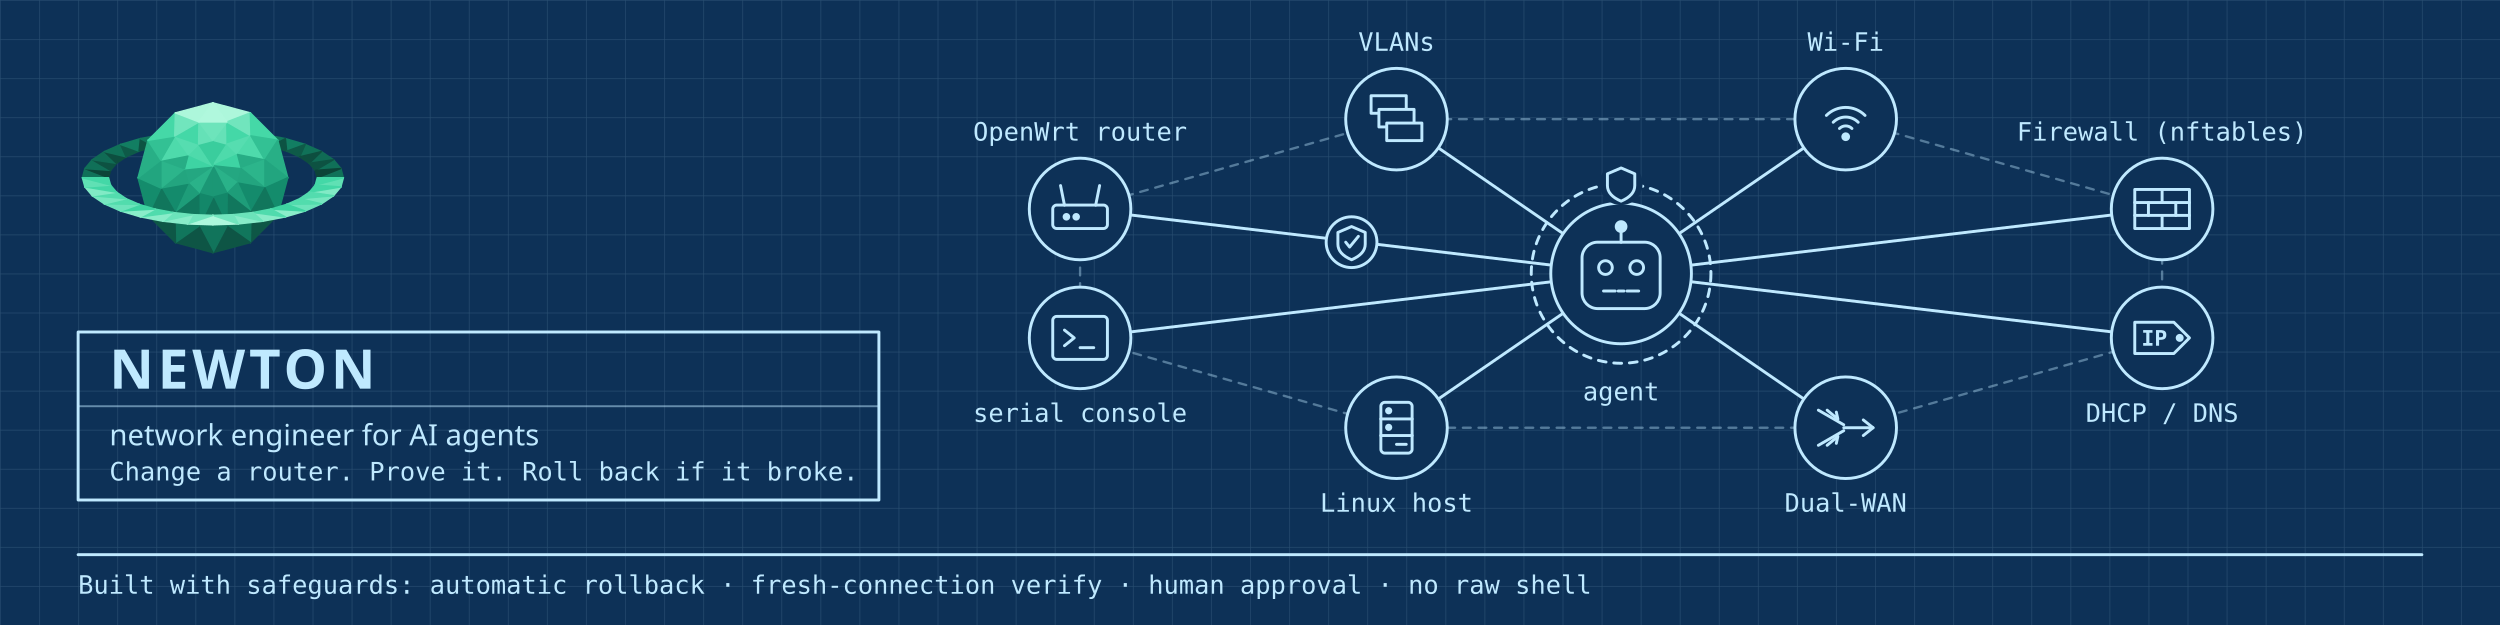
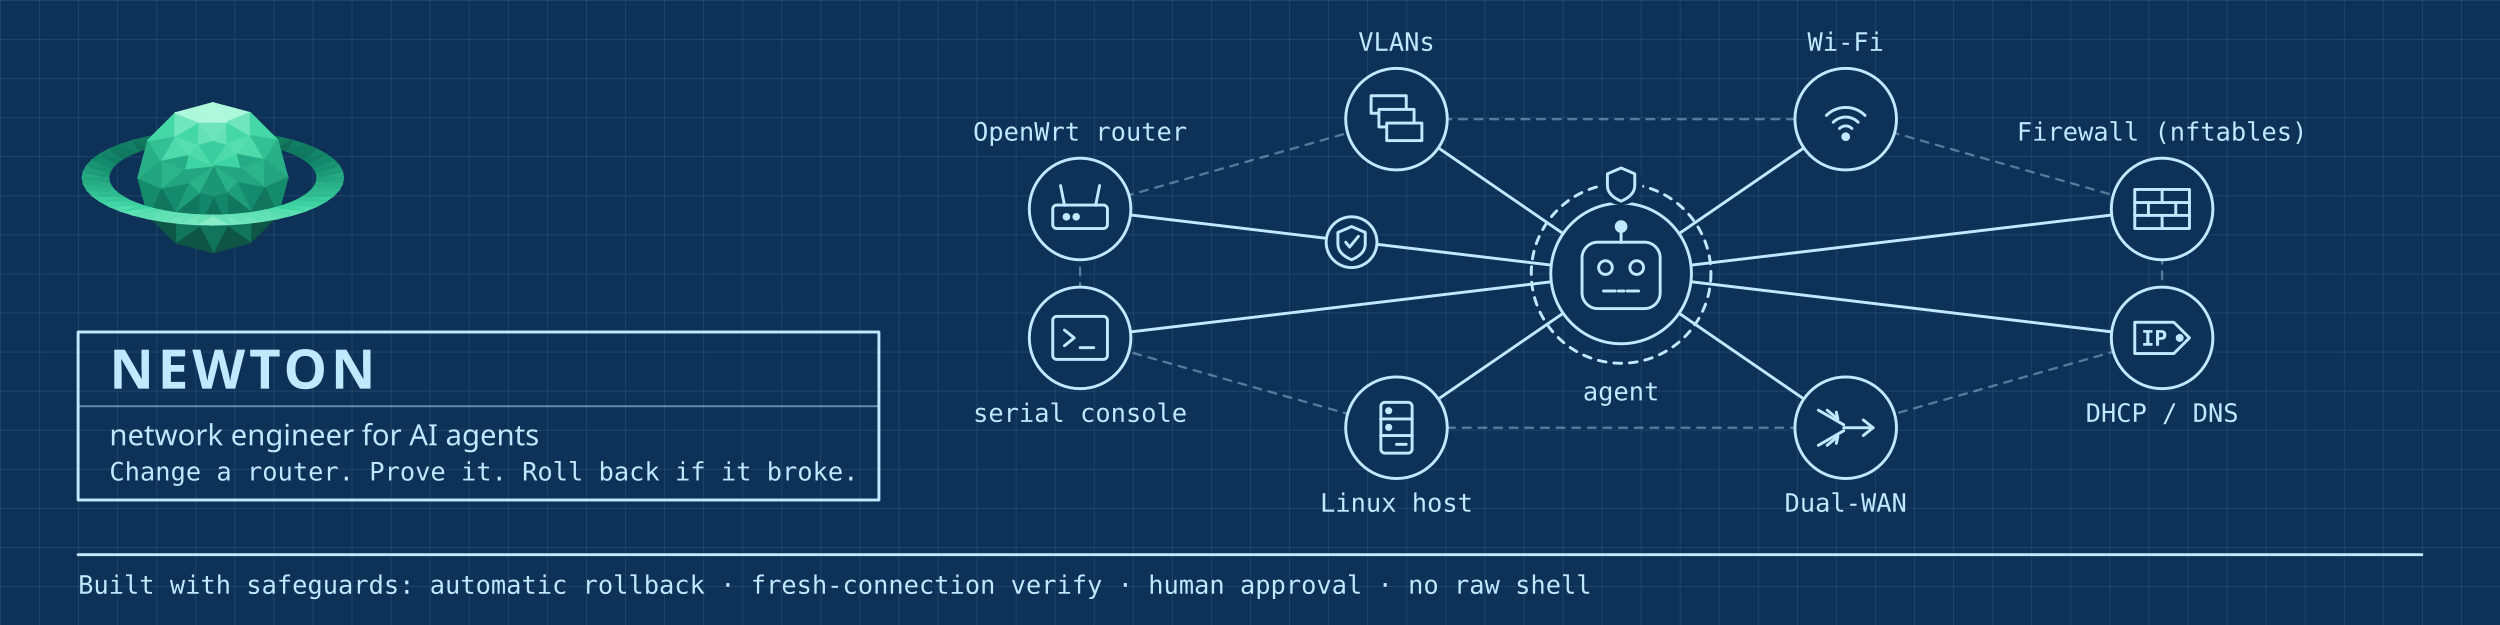
<svg xmlns="http://www.w3.org/2000/svg" viewBox="0 0 1280 320" width="1280" height="320">
  <defs>
    <pattern id="grid" width="20" height="20" patternUnits="userSpaceOnUse">
      <path d="M 20 0 L 0 0 0 20" fill="none" stroke="#bfe9ff" stroke-opacity="0.16" stroke-width="0.6" />
    </pattern>
  </defs>
  <rect width="1280" height="320" fill="#0d3157" />
  <rect width="1280" height="320" fill="url(#grid)" />
  <g fill="none" stroke="#bfe9ff" stroke-width="1.5" stroke-linecap="round" stroke-linejoin="round" font-family="ui-monospace, Menlo, Consolas, monospace">
    <g id="links">
      <line x1="830" y1="140" x2="553" y2="107" />
      <line x1="830" y1="140" x2="715" y2="61" />
      <line x1="830" y1="140" x2="945" y2="61" />
      <line x1="830" y1="140" x2="1107" y2="107" />
      <line x1="830" y1="140" x2="1107" y2="173" />
      <line x1="830" y1="140" x2="945" y2="219" />
      <line x1="830" y1="140" x2="715" y2="219" />
      <line x1="830" y1="140" x2="553" y2="173" />
    </g>
    <g id="cross" stroke-opacity="0.4" stroke-dasharray="4 4" stroke-width="1.2">
      <line x1="553" y1="107" x2="715" y2="61" />
      <line x1="715" y1="61" x2="945" y2="61" />
      <line x1="945" y1="61" x2="1107" y2="107" />
      <line x1="1107" y1="107" x2="1107" y2="173" />
      <line x1="1107" y1="173" x2="945" y2="219" />
      <line x1="945" y1="219" x2="715" y2="219" />
      <line x1="715" y1="219" x2="553" y2="173" />
      <line x1="553" y1="173" x2="553" y2="107" />
    </g>
    <g id="linkshield" transform="translate(692,124)">
      <circle r="13" fill="#0d3157" />
      <path d="M0,-8 L7,-5 V1 Q7,6 0,9 Q-7,6 -7,1 V-5 Z" />
      <path d="M-3,0 L-1,2.5 L3.5,-3" />
    </g>
    <g id="plates">
      <circle cx="553" cy="107" r="26" fill="#0d3157" />
      <circle cx="715" cy="61" r="26" fill="#0d3157" />
      <circle cx="945" cy="61" r="26" fill="#0d3157" />
      <circle cx="1107" cy="107" r="26" fill="#0d3157" />
      <circle cx="1107" cy="173" r="26" fill="#0d3157" />
      <circle cx="945" cy="219" r="26" fill="#0d3157" />
      <circle cx="715" cy="219" r="26" fill="#0d3157" />
      <circle cx="553" cy="173" r="26" fill="#0d3157" />
    </g>
    <g id="icons">
      <g transform="translate(553,107)">
        <rect x="-14" y="-2" width="28" height="12" rx="2" />
        <line x1="-8" y1="-2" x2="-10" y2="-12" />
        <line x1="8" y1="-2" x2="10" y2="-12" />
        <circle cx="-7" cy="4" r="1.2" fill="#bfe9ff" />
        <circle cx="-2" cy="4" r="1.2" fill="#bfe9ff" />
      </g>
      <g transform="translate(715,61)">
        <rect x="-13" y="-12" width="18" height="9" fill="#0d3157" />
        <rect x="-9" y="-5" width="18" height="9" fill="#0d3157" />
        <rect x="-5" y="2" width="18" height="9" fill="#0d3157" />
      </g>
      <g transform="translate(945,61)">
        <path d="M-9.9,-1.9 A14,14 0 0 1 9.9,-1.9" />
        <path d="M-6.4,1.6 A9,9 0 0 1 6.4,1.6" />
        <path d="M-3.2,4.8 A4.5,4.5 0 0 1 3.2,4.8" />
        <circle cx="0" cy="9" r="1.5" fill="#bfe9ff" />
      </g>
      <g transform="translate(1107,107)">
        <rect x="-14" y="-10" width="28" height="20" />
        <line x1="-14" y1="-3.3" x2="14" y2="-3.3" />
        <line x1="-14" y1="3.3" x2="14" y2="3.3" />
        <line x1="0" y1="-10" x2="0" y2="-3.3" />
        <line x1="-7" y1="-3.3" x2="-7" y2="3.3" />
        <line x1="7" y1="-3.3" x2="7" y2="3.3" />
        <line x1="0" y1="3.3" x2="0" y2="10" />
      </g>
      <g transform="translate(1107,173)">
        <path d="M-14,-8 H6 L14,0 L6,8 H-14 Z" />
        <circle cx="9" cy="0" r="1.3" fill="#bfe9ff" />
        <text x="-4" y="4" font-size="11" font-weight="bold" text-anchor="middle" fill="#bfe9ff" stroke="none">IP</text>
      </g>
      <g transform="translate(945,219)">
        <path d="M-14,-9 L-1,-1.5" />
        <path d="M-14,9 L-1,1.5" />
        <path d="M-1,0 H14" />
        <path d="M9,-4 L14,0 L9,4" />
        <path d="M-9.5,-9 L-4,-4.4 L-4.8,-8" />
        <path d="M-9.5,9 L-4,4.4 L-4.8,8" />
      </g>
      <g transform="translate(715,219)">
        <rect x="-8" y="-13" width="16" height="26" rx="2" />
        <line x1="-8" y1="-4.5" x2="8" y2="-4.5" />
        <line x1="-8" y1="4" x2="8" y2="4" />
        <circle cx="-4" cy="-8.7" r="1.1" fill="#bfe9ff" />
        <circle cx="-4" cy="-0.2" r="1.1" fill="#bfe9ff" />
        <line x1="0" y1="8.5" x2="5" y2="8.5" />
      </g>
      <g transform="translate(553,173)">
        <rect x="-14" y="-11" width="28" height="22" rx="2" />
        <path d="M-8,-4 L-3,0 L-8,4" />
        <line x1="0" y1="5" x2="7" y2="5" />
      </g>
    </g>
    <g id="labels" font-size="13" fill="#bfe9ff" stroke="none" text-anchor="middle">
      <text x="553" y="72">OpenWrt router</text>
      <text x="715" y="26">VLANs</text>
      <text x="945" y="26">Wi-Fi</text>
      <text x="1107" y="72">Firewall (nftables)</text>
      <text x="1107" y="216">DHCP / DNS</text>
      <text x="945" y="262">Dual-WAN</text>
      <text x="715" y="262">Linux host</text>
      <text x="553" y="216">serial console</text>
    </g>
    <g id="hub">
      <circle cx="830" cy="140" r="46" stroke-dasharray="4 4" />
      <circle cx="830" cy="140" r="36" fill="#0d3157" />
      <g transform="translate(830,142)">
        <line x1="0" y1="-18" x2="0" y2="-24" />
        <circle cx="0" cy="-26" r="2.5" fill="#bfe9ff" />
        <rect x="-20" y="-18" width="40" height="34" rx="8" />
        <circle cx="-8" cy="-5" r="3.5" />
        <circle cx="8" cy="-5" r="3.5" />
        <line x1="-9" y1="7" x2="-3" y2="7" />
        <line x1="-1.5" y1="7" x2="1.5" y2="7" />
        <line x1="3" y1="7" x2="9" y2="7" />
      </g>
      <g transform="translate(830,94)">
        <circle r="11" fill="#0d3157" stroke="none" />
        <path d="M0,-8 L7,-5 V1 Q7,6 0,9 Q-7,6 -7,1 V-5 Z" />
      </g>
      <text x="830" y="205" font-size="13" fill="#bfe9ff" stroke="none" text-anchor="middle">agent</text>
    </g>
  </g>
  <svg x="40" y="22" width="138" height="138" viewBox="0.50 0.50 63.00 63.00" stroke-linejoin="round">
-     <polygon points="1.50,32.00 2.09,29.85 7.60,32.00" fill="#107159" stroke="#107159" stroke-width=".35" />
-     <polygon points="2.09,29.85 8.07,30.28 7.60,32.00" fill="#0c4438" stroke="#0c4438" stroke-width=".35" />
-     <polygon points="2.09,29.85 3.82,27.79 8.07,30.28" fill="#107058" stroke="#107058" stroke-width=".35" />
-     <polygon points="3.82,27.79 9.46,28.63 8.07,30.28" fill="#0d5242" stroke="#0d5242" stroke-width=".35" />
-     <polygon points="3.82,27.79 6.64,25.89 9.46,28.63" fill="#106b55" stroke="#106b55" stroke-width=".35" />
-     <polygon points="6.64,25.89 11.71,27.11 9.46,28.63" fill="#0d4e3f" stroke="#0d4e3f" stroke-width=".35" />
-     <polygon points="6.64,25.89 10.43,24.22 11.71,27.11" fill="#107158" stroke="#107158" stroke-width=".35" />
-     <polygon points="10.43,24.22 14.75,25.78 11.71,27.11" fill="#0e5a48" stroke="#0e5a48" stroke-width=".35" />
-     <polygon points="10.43,24.22 15.06,22.85 14.75,25.78" fill="#127e62" stroke="#127e62" stroke-width=".35" />
-     <polygon points="15.06,22.85 18.44,24.68 14.75,25.78" fill="#0d5343" stroke="#0d5343" stroke-width=".35" />
-     <polygon points="15.06,22.85 20.33,21.84 18.44,24.68" fill="#11755c" stroke="#11755c" stroke-width=".35" />
-     <polygon points="20.33,21.84 22.66,23.87 18.44,24.68" fill="#0e5d4a" stroke="#0e5d4a" stroke-width=".35" />
-     <polygon points="20.33,21.84 26.05,21.21 22.66,23.87" fill="#11745b" stroke="#11745b" stroke-width=".35" />
-     <polygon points="26.05,21.21 27.24,23.37 22.66,23.87" fill="#0e5947" stroke="#0e5947" stroke-width=".35" />
-     <polygon points="26.05,21.21 32.00,21.00 27.24,23.37" fill="#138b6c" stroke="#138b6c" stroke-width=".35" />
-     <polygon points="32.00,21.00 32.00,23.20 27.24,23.37" fill="#0e5c49" stroke="#0e5c49" stroke-width=".35" />
-     <polygon points="32.00,21.00 37.95,21.21 36.76,23.37" fill="#138b6c" stroke="#138b6c" stroke-width=".35" />
-     <polygon points="32.00,21.00 36.76,23.37 32.00,23.20" fill="#0e5c49" stroke="#0e5c49" stroke-width=".35" />
-     <polygon points="37.95,21.21 43.67,21.84 41.34,23.87" fill="#11745b" stroke="#11745b" stroke-width=".35" />
-     <polygon points="37.95,21.21 41.34,23.87 36.76,23.37" fill="#0e5947" stroke="#0e5947" stroke-width=".35" />
-     <polygon points="43.67,21.84 48.94,22.85 45.56,24.68" fill="#11755c" stroke="#11755c" stroke-width=".35" />
-     <polygon points="43.67,21.84 45.56,24.68 41.34,23.87" fill="#0e5d4a" stroke="#0e5d4a" stroke-width=".35" />
-     <polygon points="48.94,22.85 53.57,24.22 49.25,25.78" fill="#127e62" stroke="#127e62" stroke-width=".35" />
-     <polygon points="48.94,22.85 49.25,25.78 45.56,24.68" fill="#0d5343" stroke="#0d5343" stroke-width=".35" />
-     <polygon points="53.57,24.22 57.36,25.89 52.29,27.11" fill="#107158" stroke="#107158" stroke-width=".35" />
-     <polygon points="53.57,24.22 52.29,27.11 49.25,25.78" fill="#0e5a48" stroke="#0e5a48" stroke-width=".35" />
-     <polygon points="57.36,25.89 60.18,27.79 54.54,28.63" fill="#106b55" stroke="#106b55" stroke-width=".35" />
-     <polygon points="57.36,25.89 54.54,28.63 52.29,27.11" fill="#0d4e3f" stroke="#0d4e3f" stroke-width=".35" />
-     <polygon points="60.18,27.79 61.91,29.85 55.93,30.28" fill="#107058" stroke="#107058" stroke-width=".35" />
-     <polygon points="60.18,27.79 55.93,30.28 54.54,28.63" fill="#0d5242" stroke="#0d5242" stroke-width=".35" />
-     <polygon points="61.91,29.85 62.50,32.00 56.40,32.00" fill="#107159" stroke="#107159" stroke-width=".35" />
-     <polygon points="61.91,29.85 56.40,32.00 55.93,30.28" fill="#0c4438" stroke="#0c4438" stroke-width=".35" />
+     <polygon points="1.50,32.00 1.76,30.56 7.60,32.00" fill="#26aa83" stroke="#26aa83" stroke-width=".35" />
+     <polygon points="1.76,30.56 7.81,30.85 7.60,32.00" fill="#1c9976" stroke="#1c9976" stroke-width=".35" />
+     <polygon points="1.76,30.56 2.54,29.15 7.81,30.85" fill="#1e9e7a" stroke="#1e9e7a" stroke-width=".35" />
+     <polygon points="2.54,29.15 8.43,29.72 7.81,30.85" fill="#179070" stroke="#179070" stroke-width=".35" />
+     <polygon points="2.54,29.15 3.82,27.79 8.43,29.72" fill="#199473" stroke="#199473" stroke-width=".35" />
+     <polygon points="3.82,27.79 9.46,28.63 8.43,29.72" fill="#138a6b" stroke="#138a6b" stroke-width=".35" />
+     <polygon points="3.82,27.79 5.59,26.50 9.46,28.63" fill="#138a6b" stroke="#138a6b" stroke-width=".35" />
+     <polygon points="5.59,26.50 10.87,27.60 9.46,28.63" fill="#127f63" stroke="#127f63" stroke-width=".35" />
+     <polygon points="5.59,26.50 7.80,25.30 10.87,27.60" fill="#138769" stroke="#138769" stroke-width=".35" />
+     <polygon points="7.80,25.30 12.64,26.64 10.87,27.60" fill="#11775d" stroke="#11775d" stroke-width=".35" />
+     <polygon points="7.80,25.30 10.43,24.22 12.64,26.64" fill="#127c61" stroke="#127c61" stroke-width=".35" />
+     <polygon points="10.43,24.22 14.75,25.78 12.64,26.64" fill="#11795e" stroke="#11795e" stroke-width=".35" />
+     <polygon points="10.43,24.22 13.43,23.27 14.75,25.78" fill="#128064" stroke="#128064" stroke-width=".35" />
+     <polygon points="13.43,23.27 17.15,25.02 14.75,25.78" fill="#106e57" stroke="#106e57" stroke-width=".35" />
+     <polygon points="13.43,23.27 16.75,22.47 17.15,25.02" fill="#117b60" stroke="#117b60" stroke-width=".35" />
+     <polygon points="16.75,22.47 19.80,24.38 17.15,25.02" fill="#0f6752" stroke="#0f6752" stroke-width=".35" />
+     <polygon points="16.75,22.47 20.33,21.84 19.80,24.38" fill="#11725a" stroke="#11725a" stroke-width=".35" />
+     <polygon points="20.33,21.84 22.66,23.87 19.80,24.38" fill="#0f6550" stroke="#0f6550" stroke-width=".35" />
+     <polygon points="20.33,21.84 24.11,21.37 22.66,23.87" fill="#11735a" stroke="#11735a" stroke-width=".35" />
+     <polygon points="24.11,21.37 25.68,23.50 22.66,23.87" fill="#106953" stroke="#106953" stroke-width=".35" />
+     <polygon points="24.11,21.37 28.02,21.09 25.68,23.50" fill="#11755b" stroke="#11755b" stroke-width=".35" />
+     <polygon points="28.02,21.09 28.82,23.28 25.68,23.50" fill="#0f6650" stroke="#0f6650" stroke-width=".35" />
+     <polygon points="28.02,21.09 32.00,21.00 28.82,23.28" fill="#11735b" stroke="#11735b" stroke-width=".35" />
+     <polygon points="32.00,21.00 32.00,23.20 28.82,23.28" fill="#106953" stroke="#106953" stroke-width=".35" />
+     <polygon points="32.00,21.00 35.98,21.09 35.18,23.28" fill="#11735b" stroke="#11735b" stroke-width=".35" />
+     <polygon points="32.00,21.00 35.18,23.28 32.00,23.20" fill="#106953" stroke="#106953" stroke-width=".35" />
+     <polygon points="35.98,21.09 39.89,21.37 38.32,23.50" fill="#11755b" stroke="#11755b" stroke-width=".35" />
+     <polygon points="35.98,21.09 38.32,23.50 35.18,23.28" fill="#0f6650" stroke="#0f6650" stroke-width=".35" />
+     <polygon points="39.89,21.37 43.67,21.84 41.34,23.87" fill="#11735a" stroke="#11735a" stroke-width=".35" />
+     <polygon points="39.89,21.37 41.34,23.87 38.32,23.50" fill="#106953" stroke="#106953" stroke-width=".35" />
+     <polygon points="43.67,21.84 47.25,22.47 44.20,24.38" fill="#11725a" stroke="#11725a" stroke-width=".35" />
+     <polygon points="43.67,21.84 44.20,24.38 41.34,23.87" fill="#0f6550" stroke="#0f6550" stroke-width=".35" />
+     <polygon points="47.25,22.47 50.57,23.27 46.85,25.02" fill="#117b60" stroke="#117b60" stroke-width=".35" />
+     <polygon points="47.25,22.47 46.85,25.02 44.20,24.38" fill="#0f6752" stroke="#0f6752" stroke-width=".35" />
+     <polygon points="50.57,23.27 53.57,24.22 49.25,25.78" fill="#128064" stroke="#128064" stroke-width=".35" />
+     <polygon points="50.57,23.27 49.25,25.78 46.85,25.02" fill="#106e57" stroke="#106e57" stroke-width=".35" />
+     <polygon points="53.57,24.22 56.20,25.30 51.36,26.64" fill="#127c61" stroke="#127c61" stroke-width=".35" />
+     <polygon points="53.57,24.22 51.36,26.64 49.25,25.78" fill="#11795e" stroke="#11795e" stroke-width=".35" />
+     <polygon points="56.20,25.30 58.41,26.50 53.13,27.60" fill="#138769" stroke="#138769" stroke-width=".35" />
+     <polygon points="56.20,25.30 53.13,27.60 51.36,26.64" fill="#11775d" stroke="#11775d" stroke-width=".35" />
+     <polygon points="58.41,26.50 60.18,27.79 54.54,28.63" fill="#138a6b" stroke="#138a6b" stroke-width=".35" />
+     <polygon points="58.41,26.50 54.54,28.63 53.13,27.60" fill="#127f63" stroke="#127f63" stroke-width=".35" />
+     <polygon points="60.18,27.79 61.46,29.15 55.57,29.72" fill="#199473" stroke="#199473" stroke-width=".35" />
+     <polygon points="60.18,27.79 55.57,29.72 54.54,28.63" fill="#138a6b" stroke="#138a6b" stroke-width=".35" />
+     <polygon points="61.46,29.15 62.24,30.56 56.19,30.85" fill="#1e9e7a" stroke="#1e9e7a" stroke-width=".35" />
+     <polygon points="61.46,29.15 56.19,30.85 55.57,29.72" fill="#179070" stroke="#179070" stroke-width=".35" />
+     <polygon points="62.24,30.56 62.50,32.00 56.40,32.00" fill="#26aa83" stroke="#26aa83" stroke-width=".35" />
+     <polygon points="62.24,30.56 56.40,32.00 56.19,30.85" fill="#1c9976" stroke="#1c9976" stroke-width=".35" />
    <polygon points="32.00,29.20 32.00,23.25 35.33,24.14" fill="#3acd9d" stroke="#3acd9d" stroke-width=".35" />
    <polygon points="32.00,23.25 35.26,18.95 35.33,24.14" fill="#65e1b7" stroke="#65e1b7" stroke-width=".35" />
    <polygon points="35.33,24.14 35.26,18.95 40.91,22.22" fill="#44d8a7" stroke="#44d8a7" stroke-width=".35" />
    <polygon points="32.00,14.50 40.75,16.84 35.26,18.95" fill="#adf7db" stroke="#adf7db" stroke-width=".35" />
    <polygon points="35.26,18.95 40.75,16.84 40.91,22.22" fill="#71e5bd" stroke="#71e5bd" stroke-width=".35" />
    <polygon points="32.00,29.20 35.33,24.14 37.76,26.57" fill="#4edaab" stroke="#4edaab" stroke-width=".35" />
    <polygon points="35.33,24.14 40.91,22.22 37.76,26.57" fill="#56ddb0" stroke="#56ddb0" stroke-width=".35" />
    <polygon points="37.76,26.57 40.91,22.22 44.17,27.86" fill="#4edaab" stroke="#4edaab" stroke-width=".35" />
    <polygon points="40.75,16.84 47.16,23.25 40.91,22.22" fill="#45d8a7" stroke="#45d8a7" stroke-width=".35" />
    <polygon points="40.91,22.22 47.16,23.25 44.17,27.86" fill="#33c194" stroke="#33c194" stroke-width=".35" />
    <polygon points="32.00,29.20 37.76,26.57 38.65,29.90" fill="#3ed4a3" stroke="#3ed4a3" stroke-width=".35" />
    <polygon points="37.76,26.57 44.17,27.86 38.65,29.90" fill="#27ad85" stroke="#27ad85" stroke-width=".35" />
    <polygon points="38.65,29.90 44.17,27.86 44.17,34.39" fill="#2cb58b" stroke="#2cb58b" stroke-width=".35" />
    <polygon points="47.16,23.25 49.50,32.00 44.17,27.86" fill="#28af86" stroke="#28af86" stroke-width=".35" />
    <polygon points="44.17,27.86 49.50,32.00 44.17,34.39" fill="#22a57f" stroke="#22a57f" stroke-width=".35" />
    <polygon points="32.00,29.20 38.65,29.90 37.76,33.22" fill="#24a781" stroke="#24a781" stroke-width=".35" />
    <polygon points="38.65,29.90 44.17,34.39 37.76,33.22" fill="#23a57f" stroke="#23a57f" stroke-width=".35" />
    <polygon points="37.76,33.22 44.17,34.39 40.91,40.03" fill="#148b6c" stroke="#148b6c" stroke-width=".35" />
    <polygon points="49.50,32.00 47.16,40.75 44.17,34.39" fill="#148c6c" stroke="#148c6c" stroke-width=".35" />
    <polygon points="44.17,34.39 47.16,40.75 40.91,40.03" fill="#11765c" stroke="#11765c" stroke-width=".35" />
    <polygon points="32.00,29.20 37.76,33.22 35.33,35.66" fill="#2ab289" stroke="#2ab289" stroke-width=".35" />
    <polygon points="37.76,33.22 40.91,40.03 35.33,35.66" fill="#1e9d79" stroke="#1e9d79" stroke-width=".35" />
    <polygon points="35.33,35.66 40.91,40.03 35.26,43.30" fill="#11775d" stroke="#11775d" stroke-width=".35" />
    <polygon points="47.16,40.75 40.75,47.16 40.91,40.03" fill="#0e5746" stroke="#0e5746" stroke-width=".35" />
    <polygon points="40.91,40.03 40.75,47.16 35.26,43.30" fill="#11765c" stroke="#11765c" stroke-width=".35" />
    <polygon points="32.00,29.20 35.33,35.66 32.00,36.55" fill="#1b9775" stroke="#1b9775" stroke-width=".35" />
    <polygon points="35.33,35.66 35.26,43.30 32.00,36.55" fill="#138769" stroke="#138769" stroke-width=".35" />
    <polygon points="32.00,36.55 35.26,43.30 28.74,43.30" fill="#107159" stroke="#107159" stroke-width=".35" />
    <polygon points="40.75,47.16 32.00,49.50 35.26,43.30" fill="#0e5545" stroke="#0e5545" stroke-width=".35" />
    <polygon points="35.26,43.30 32.00,49.50 28.74,43.30" fill="#11745b" stroke="#11745b" stroke-width=".35" />
    <polygon points="32.00,29.20 32.00,36.55 28.68,35.66" fill="#1b9775" stroke="#1b9775" stroke-width=".35" />
    <polygon points="32.00,36.55 28.74,43.30 28.68,35.66" fill="#138769" stroke="#138769" stroke-width=".35" />
    <polygon points="28.68,35.66 28.74,43.30 23.09,40.03" fill="#11775d" stroke="#11775d" stroke-width=".35" />
    <polygon points="32.00,49.50 23.25,47.16 28.74,43.30" fill="#0e5545" stroke="#0e5545" stroke-width=".35" />
    <polygon points="28.74,43.30 23.25,47.16 23.09,40.03" fill="#11765c" stroke="#11765c" stroke-width=".35" />
    <polygon points="32.00,29.20 28.68,35.66 26.24,33.23" fill="#2ab289" stroke="#2ab289" stroke-width=".35" />
    <polygon points="28.68,35.66 23.09,40.03 26.24,33.23" fill="#1e9d79" stroke="#1e9d79" stroke-width=".35" />
    <polygon points="26.24,33.23 23.09,40.03 19.83,34.39" fill="#148b6c" stroke="#148b6c" stroke-width=".35" />
    <polygon points="23.25,47.16 16.84,40.75 23.09,40.03" fill="#0e5746" stroke="#0e5746" stroke-width=".35" />
    <polygon points="23.09,40.03 16.84,40.75 19.83,34.39" fill="#11765c" stroke="#11765c" stroke-width=".35" />
    <polygon points="32.00,29.20 26.24,33.23 25.35,29.90" fill="#24a781" stroke="#24a781" stroke-width=".35" />
    <polygon points="26.24,33.23 19.83,34.39 25.35,29.90" fill="#23a57f" stroke="#23a57f" stroke-width=".35" />
    <polygon points="25.35,29.90 19.83,34.39 19.83,27.86" fill="#2cb58b" stroke="#2cb58b" stroke-width=".35" />
    <polygon points="16.84,40.75 14.50,32.00 19.83,34.39" fill="#148c6c" stroke="#148c6c" stroke-width=".35" />
    <polygon points="19.83,34.39 14.50,32.00 19.83,27.86" fill="#22a57f" stroke="#22a57f" stroke-width=".35" />
    <polygon points="32.00,29.20 25.35,29.90 26.24,26.57" fill="#3ed4a3" stroke="#3ed4a3" stroke-width=".35" />
    <polygon points="25.35,29.90 19.83,27.86 26.24,26.57" fill="#27ad85" stroke="#27ad85" stroke-width=".35" />
    <polygon points="26.24,26.57 19.83,27.86 23.09,22.22" fill="#4edaab" stroke="#4edaab" stroke-width=".35" />
    <polygon points="14.50,32.00 16.84,23.25 19.83,27.86" fill="#28af86" stroke="#28af86" stroke-width=".35" />
    <polygon points="19.83,27.86 16.84,23.25 23.09,22.22" fill="#33c194" stroke="#33c194" stroke-width=".35" />
    <polygon points="32.00,29.20 26.24,26.57 28.67,24.14" fill="#4edaab" stroke="#4edaab" stroke-width=".35" />
    <polygon points="26.24,26.57 23.09,22.22 28.67,24.14" fill="#56ddb0" stroke="#56ddb0" stroke-width=".35" />
    <polygon points="28.67,24.14 23.09,22.22 28.74,18.95" fill="#44d8a7" stroke="#44d8a7" stroke-width=".35" />
    <polygon points="16.84,23.25 23.25,16.84 23.09,22.22" fill="#45d8a7" stroke="#45d8a7" stroke-width=".35" />
    <polygon points="23.09,22.22 23.25,16.84 28.74,18.95" fill="#71e5bd" stroke="#71e5bd" stroke-width=".35" />
    <polygon points="32.00,29.20 28.67,24.14 32.00,23.25" fill="#3acd9d" stroke="#3acd9d" stroke-width=".35" />
    <polygon points="28.67,24.14 28.74,18.95 32.00,23.25" fill="#65e1b7" stroke="#65e1b7" stroke-width=".35" />
    <polygon points="32.00,23.25 28.74,18.95 35.26,18.95" fill="#6de4bb" stroke="#6de4bb" stroke-width=".35" />
    <polygon points="23.25,16.84 32.00,14.50 28.74,18.95" fill="#adf7db" stroke="#adf7db" stroke-width=".35" />
    <polygon points="28.74,18.95 32.00,14.50 35.26,18.95" fill="#b0f8dd" stroke="#b0f8dd" stroke-width=".35" />
-     <polygon points="62.50,32.00 61.91,34.15 55.93,33.72" fill="#60e0b4" stroke="#60e0b4" stroke-width=".35" />
-     <polygon points="62.50,32.00 55.93,33.72 56.40,32.00" fill="#44d8a7" stroke="#44d8a7" stroke-width=".35" />
-     <polygon points="61.91,34.15 60.18,36.21 54.54,35.37" fill="#81eac5" stroke="#81eac5" stroke-width=".35" />
-     <polygon points="61.91,34.15 54.54,35.37 55.93,33.72" fill="#43d7a6" stroke="#43d7a6" stroke-width=".35" />
-     <polygon points="60.18,36.21 57.36,38.11 52.29,36.89" fill="#77e7c0" stroke="#77e7c0" stroke-width=".35" />
-     <polygon points="60.18,36.21 52.29,36.89 54.54,35.37" fill="#53dcae" stroke="#53dcae" stroke-width=".35" />
-     <polygon points="57.36,38.11 53.57,39.78 49.25,38.22" fill="#6ce3bb" stroke="#6ce3bb" stroke-width=".35" />
-     <polygon points="57.36,38.11 49.25,38.22 52.29,36.89" fill="#52dcad" stroke="#52dcad" stroke-width=".35" />
-     <polygon points="53.57,39.78 48.94,41.15 45.56,39.32" fill="#8aedca" stroke="#8aedca" stroke-width=".35" />
-     <polygon points="53.57,39.78 45.56,39.32 49.25,38.22" fill="#3ed4a2" stroke="#3ed4a2" stroke-width=".35" />
-     <polygon points="48.94,41.15 43.67,42.16 41.34,40.13" fill="#89ecc9" stroke="#89ecc9" stroke-width=".35" />
-     <polygon points="48.94,41.15 41.34,40.13 45.56,39.32" fill="#50dbad" stroke="#50dbad" stroke-width=".35" />
-     <polygon points="43.67,42.16 37.95,42.79 36.76,40.63" fill="#88ecc9" stroke="#88ecc9" stroke-width=".35" />
-     <polygon points="43.67,42.16 36.76,40.63 41.34,40.13" fill="#6be3ba" stroke="#6be3ba" stroke-width=".35" />
-     <polygon points="37.95,42.79 32.00,43.00 32.00,40.80" fill="#adf7dc" stroke="#adf7dc" stroke-width=".35" />
-     <polygon points="37.95,42.79 32.00,40.80 36.76,40.63" fill="#72e5be" stroke="#72e5be" stroke-width=".35" />
-     <polygon points="32.00,43.00 26.05,42.79 32.00,40.80" fill="#adf7dc" stroke="#adf7dc" stroke-width=".35" />
-     <polygon points="26.05,42.79 27.24,40.63 32.00,40.80" fill="#72e5be" stroke="#72e5be" stroke-width=".35" />
-     <polygon points="26.05,42.79 20.33,42.16 27.24,40.63" fill="#88ecc9" stroke="#88ecc9" stroke-width=".35" />
-     <polygon points="20.33,42.16 22.66,40.13 27.24,40.63" fill="#6be3ba" stroke="#6be3ba" stroke-width=".35" />
-     <polygon points="20.33,42.16 15.06,41.15 22.66,40.13" fill="#89ecc9" stroke="#89ecc9" stroke-width=".35" />
-     <polygon points="15.06,41.15 18.44,39.32 22.66,40.13" fill="#50dbad" stroke="#50dbad" stroke-width=".35" />
-     <polygon points="15.06,41.15 10.43,39.78 18.44,39.32" fill="#8aedca" stroke="#8aedca" stroke-width=".35" />
-     <polygon points="10.43,39.78 14.75,38.22 18.44,39.32" fill="#3ed4a2" stroke="#3ed4a2" stroke-width=".35" />
-     <polygon points="10.43,39.78 6.64,38.11 14.75,38.22" fill="#6ce3bb" stroke="#6ce3bb" stroke-width=".35" />
-     <polygon points="6.64,38.11 11.71,36.89 14.75,38.22" fill="#52dcad" stroke="#52dcad" stroke-width=".35" />
-     <polygon points="6.64,38.11 3.82,36.21 11.71,36.89" fill="#77e7c0" stroke="#77e7c0" stroke-width=".35" />
-     <polygon points="3.82,36.21 9.46,35.37 11.71,36.89" fill="#53dcae" stroke="#53dcae" stroke-width=".35" />
-     <polygon points="3.82,36.21 2.09,34.15 9.46,35.37" fill="#81eac5" stroke="#81eac5" stroke-width=".35" />
-     <polygon points="2.09,34.15 8.07,33.72 9.46,35.37" fill="#43d7a6" stroke="#43d7a6" stroke-width=".35" />
-     <polygon points="2.09,34.15 1.50,32.00 8.07,33.72" fill="#60e0b4" stroke="#60e0b4" stroke-width=".35" />
-     <polygon points="1.50,32.00 7.60,32.00 8.07,33.72" fill="#44d8a7" stroke="#44d8a7" stroke-width=".35" />
+     <polygon points="62.50,32.00 62.24,33.44 56.19,33.15" fill="#26ab83" stroke="#26ab83" stroke-width=".35" />
+     <polygon points="62.50,32.00 56.19,33.15 56.40,32.00" fill="#22a47f" stroke="#22a47f" stroke-width=".35" />
+     <polygon points="62.24,33.44 61.46,34.85 55.57,34.28" fill="#2bb48b" stroke="#2bb48b" stroke-width=".35" />
+     <polygon points="62.24,33.44 55.57,34.28 56.19,33.15" fill="#29b087" stroke="#29b087" stroke-width=".35" />
+     <polygon points="61.46,34.85 60.18,36.21 54.54,35.37" fill="#32bf93" stroke="#32bf93" stroke-width=".35" />
+     <polygon points="61.46,34.85 54.54,35.37 55.57,34.28" fill="#2db78d" stroke="#2db78d" stroke-width=".35" />
+     <polygon points="60.18,36.21 58.41,37.50 53.13,36.40" fill="#3ace9e" stroke="#3ace9e" stroke-width=".35" />
+     <polygon points="60.18,36.21 53.13,36.40 54.54,35.37" fill="#2fba8f" stroke="#2fba8f" stroke-width=".35" />
+     <polygon points="58.41,37.50 56.20,38.70 51.36,37.36" fill="#3fd6a4" stroke="#3fd6a4" stroke-width=".35" />
+     <polygon points="58.41,37.50 51.36,37.36 53.13,36.40" fill="#36c698" stroke="#36c698" stroke-width=".35" />
+     <polygon points="56.20,38.70 53.57,39.78 49.25,38.22" fill="#50dbac" stroke="#50dbac" stroke-width=".35" />
+     <polygon points="56.20,38.70 49.25,38.22 51.36,37.36" fill="#3bd09f" stroke="#3bd09f" stroke-width=".35" />
+     <polygon points="53.57,39.78 50.57,40.73 46.85,38.98" fill="#5cdfb3" stroke="#5cdfb3" stroke-width=".35" />
+     <polygon points="53.57,39.78 46.85,38.98 49.25,38.22" fill="#3ed5a3" stroke="#3ed5a3" stroke-width=".35" />
+     <polygon points="50.57,40.73 47.25,41.53 44.20,39.62" fill="#5adeb2" stroke="#5adeb2" stroke-width=".35" />
+     <polygon points="50.57,40.73 44.20,39.62 46.85,38.98" fill="#52dcae" stroke="#52dcae" stroke-width=".35" />
+     <polygon points="47.25,41.53 43.67,42.16 41.34,40.13" fill="#64e1b7" stroke="#64e1b7" stroke-width=".35" />
+     <polygon points="47.25,41.53 41.34,40.13 44.20,39.62" fill="#5fe0b4" stroke="#5fe0b4" stroke-width=".35" />
+     <polygon points="43.67,42.16 39.89,42.63 38.32,40.50" fill="#6fe4bc" stroke="#6fe4bc" stroke-width=".35" />
+     <polygon points="43.67,42.16 38.32,40.50 41.34,40.13" fill="#62e1b6" stroke="#62e1b6" stroke-width=".35" />
+     <polygon points="39.89,42.63 35.98,42.91 35.18,40.72" fill="#77e7c0" stroke="#77e7c0" stroke-width=".35" />
+     <polygon points="39.89,42.63 35.18,40.72 38.32,40.50" fill="#66e2b8" stroke="#66e2b8" stroke-width=".35" />
+     <polygon points="35.98,42.91 32.00,43.00 32.00,40.80" fill="#88ecc9" stroke="#88ecc9" stroke-width=".35" />
+     <polygon points="35.98,42.91 32.00,40.80 35.18,40.72" fill="#67e2b8" stroke="#67e2b8" stroke-width=".35" />
+     <polygon points="32.00,43.00 28.02,42.91 32.00,40.80" fill="#88ecc9" stroke="#88ecc9" stroke-width=".35" />
+     <polygon points="28.02,42.91 28.82,40.72 32.00,40.80" fill="#67e2b8" stroke="#67e2b8" stroke-width=".35" />
+     <polygon points="28.02,42.91 24.11,42.63 28.82,40.72" fill="#77e7c0" stroke="#77e7c0" stroke-width=".35" />
+     <polygon points="24.11,42.63 25.68,40.50 28.82,40.72" fill="#66e2b8" stroke="#66e2b8" stroke-width=".35" />
+     <polygon points="24.11,42.63 20.33,42.16 25.68,40.50" fill="#6fe4bc" stroke="#6fe4bc" stroke-width=".35" />
+     <polygon points="20.33,42.16 22.66,40.13 25.68,40.50" fill="#62e1b6" stroke="#62e1b6" stroke-width=".35" />
+     <polygon points="20.33,42.16 16.75,41.53 22.66,40.13" fill="#64e1b7" stroke="#64e1b7" stroke-width=".35" />
+     <polygon points="16.75,41.53 19.80,39.62 22.66,40.13" fill="#5fe0b4" stroke="#5fe0b4" stroke-width=".35" />
+     <polygon points="16.75,41.53 13.43,40.73 19.80,39.62" fill="#5adeb2" stroke="#5adeb2" stroke-width=".35" />
+     <polygon points="13.43,40.73 17.15,38.98 19.80,39.62" fill="#52dcae" stroke="#52dcae" stroke-width=".35" />
+     <polygon points="13.43,40.73 10.43,39.78 17.15,38.98" fill="#5cdfb3" stroke="#5cdfb3" stroke-width=".35" />
+     <polygon points="10.43,39.78 14.75,38.22 17.15,38.98" fill="#3ed5a3" stroke="#3ed5a3" stroke-width=".35" />
+     <polygon points="10.43,39.78 7.80,38.70 14.75,38.22" fill="#50dbac" stroke="#50dbac" stroke-width=".35" />
+     <polygon points="7.80,38.70 12.64,37.36 14.75,38.22" fill="#3bd09f" stroke="#3bd09f" stroke-width=".35" />
+     <polygon points="7.80,38.70 5.59,37.50 12.64,37.36" fill="#3fd6a4" stroke="#3fd6a4" stroke-width=".35" />
+     <polygon points="5.59,37.50 10.87,36.40 12.64,37.36" fill="#36c698" stroke="#36c698" stroke-width=".35" />
+     <polygon points="5.59,37.50 3.82,36.21 10.87,36.40" fill="#3ace9e" stroke="#3ace9e" stroke-width=".35" />
+     <polygon points="3.82,36.21 9.46,35.37 10.87,36.40" fill="#2fba8f" stroke="#2fba8f" stroke-width=".35" />
+     <polygon points="3.82,36.21 2.54,34.85 9.46,35.37" fill="#32bf93" stroke="#32bf93" stroke-width=".35" />
+     <polygon points="2.54,34.85 8.43,34.28 9.46,35.37" fill="#2db78d" stroke="#2db78d" stroke-width=".35" />
+     <polygon points="2.54,34.85 1.76,33.44 8.43,34.28" fill="#2bb48b" stroke="#2bb48b" stroke-width=".35" />
+     <polygon points="1.76,33.44 7.81,33.15 8.43,34.28" fill="#29b087" stroke="#29b087" stroke-width=".35" />
+     <polygon points="1.76,33.44 1.50,32.00 7.81,33.15" fill="#26ab83" stroke="#26ab83" stroke-width=".35" />
+     <polygon points="1.50,32.00 7.60,32.00 7.81,33.15" fill="#22a47f" stroke="#22a47f" stroke-width=".35" />
  </svg>
  <g fill="none" stroke="#bfe9ff" stroke-width="1.5" stroke-linecap="round" stroke-linejoin="round" font-family="ui-monospace, Menlo, Consolas, monospace">
    <rect x="40" y="170" width="410" height="86" />
    <line x1="40" y1="208" x2="450" y2="208" stroke-opacity="0.5" stroke-width="1" />
    <text x="56" y="199" font-family="ui-sans-serif, system-ui, sans-serif" font-size="28" font-weight="bold" letter-spacing="2" fill="#bfe9ff" stroke="none">NEWTON</text>
    <text x="56" y="228" font-family="ui-sans-serif, system-ui, sans-serif" font-size="15" fill="#bfe9ff" stroke="none">network engineer for AI agents</text>
    <text x="56" y="246" font-size="13" fill="#bfe9ff" stroke="none">Change a router. Prove it. Roll back if it broke.</text>
    <line x1="40" y1="284" x2="1240" y2="284" />
    <text x="40" y="304" font-size="13" fill="#bfe9ff" stroke="none">Built with safeguards: automatic rollback · fresh-connection verify · human approval · no raw shell</text>
  </g>
</svg>
